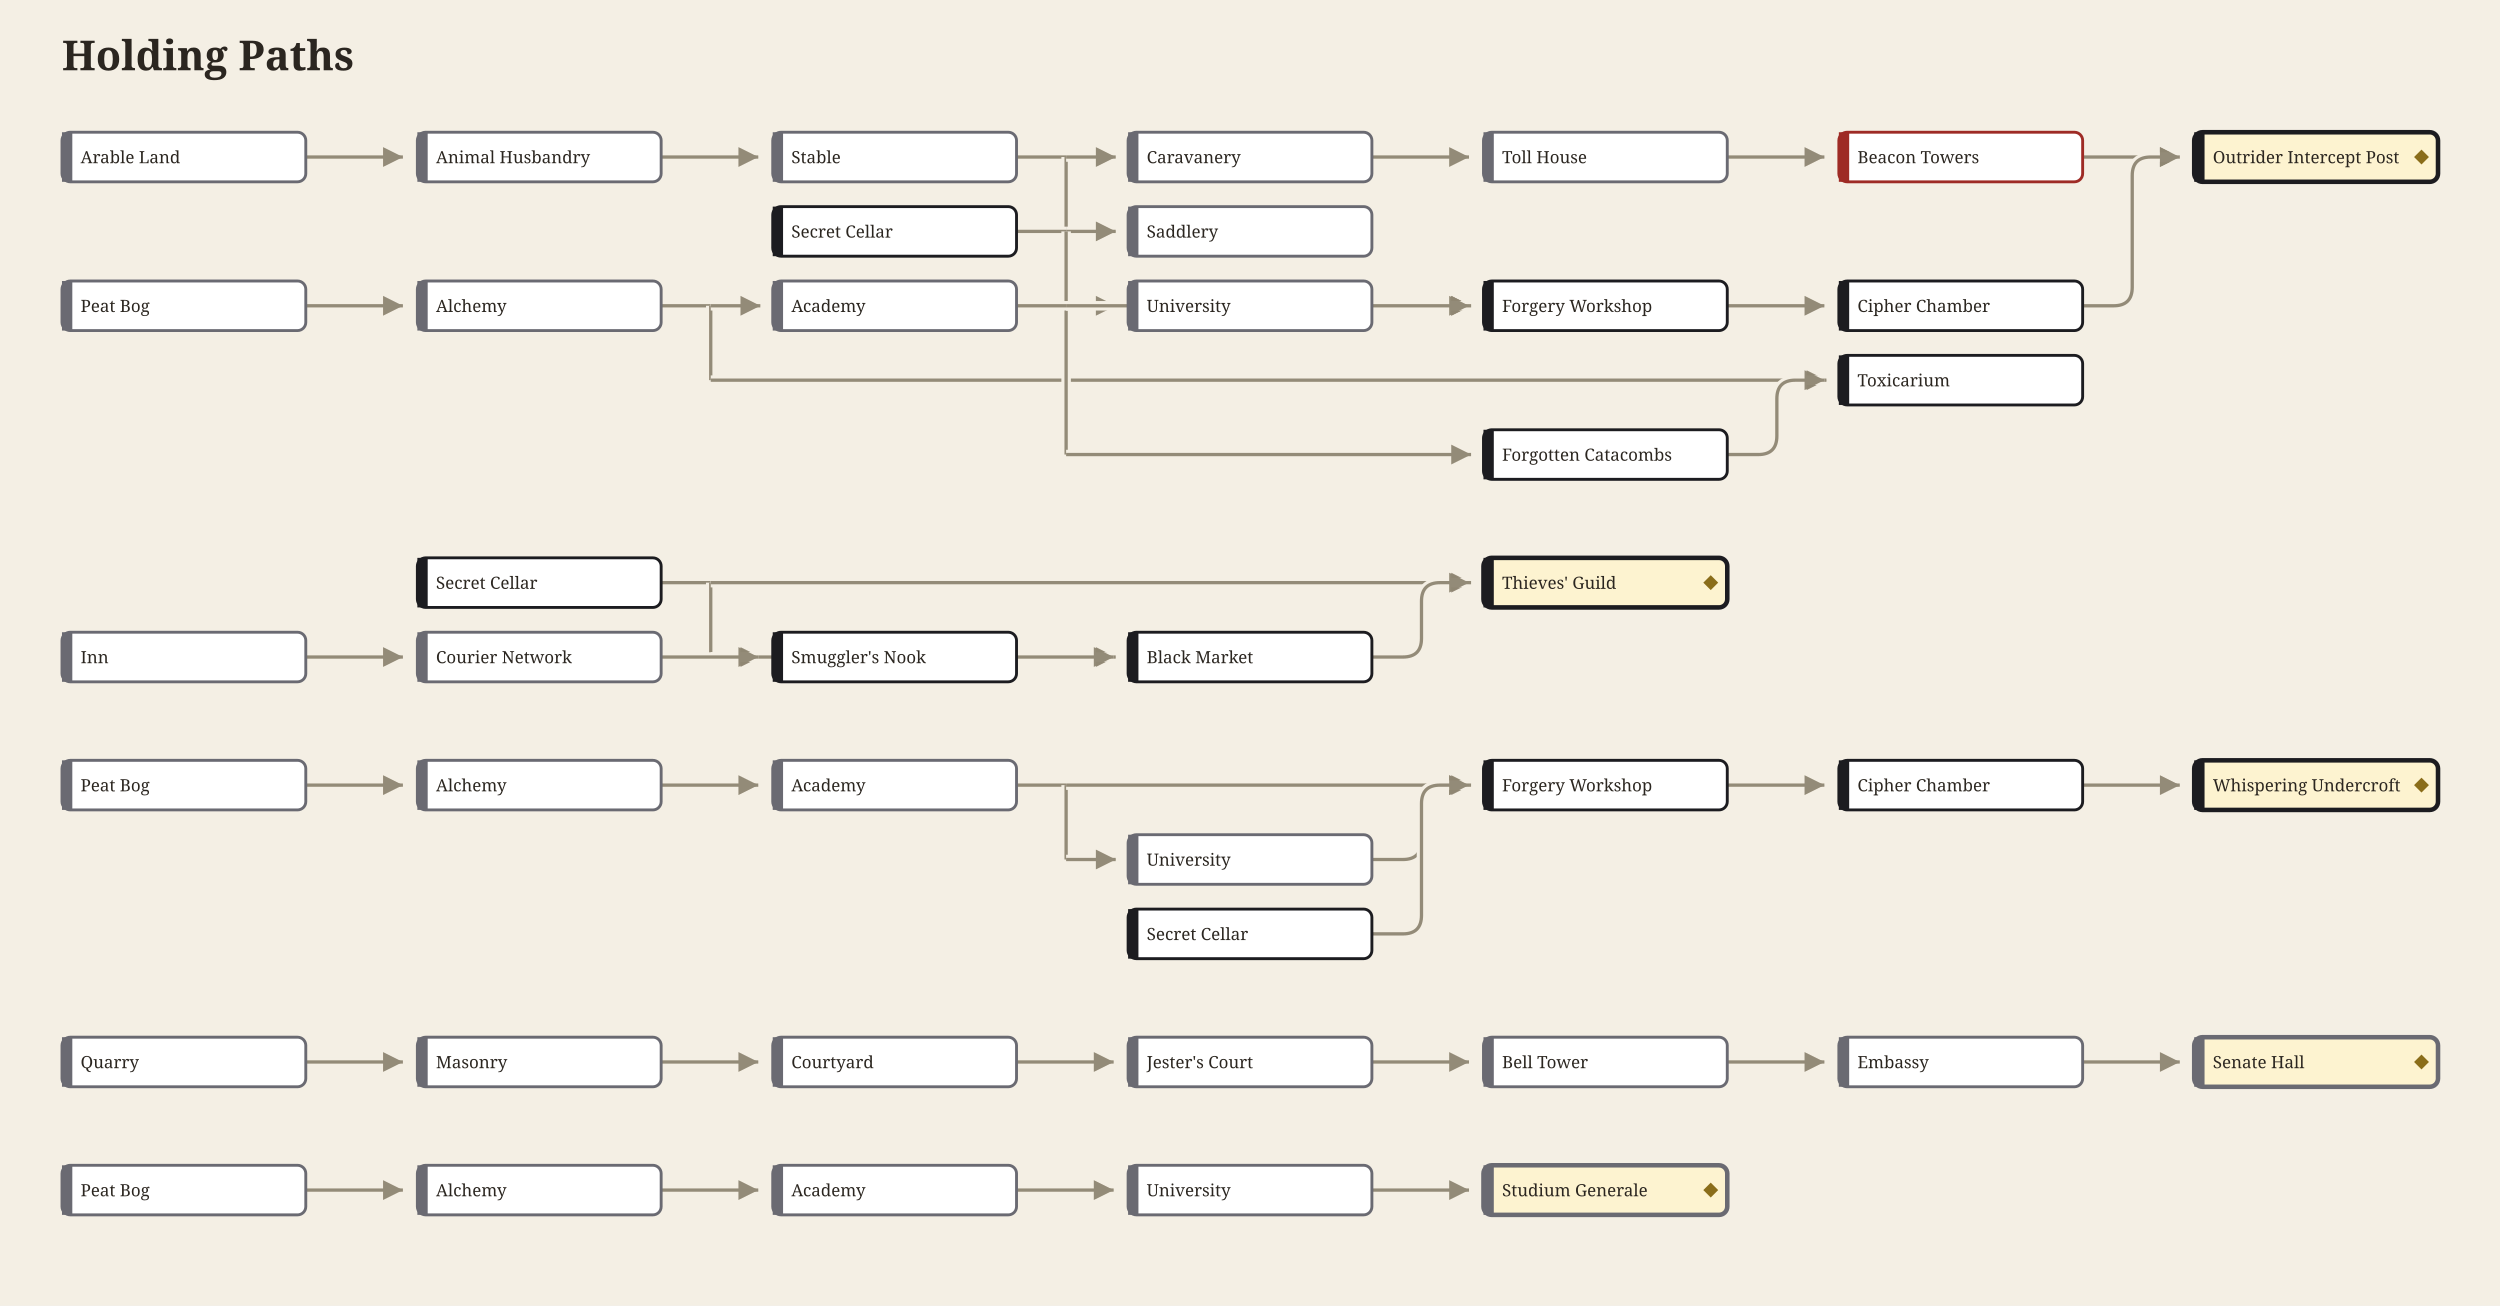
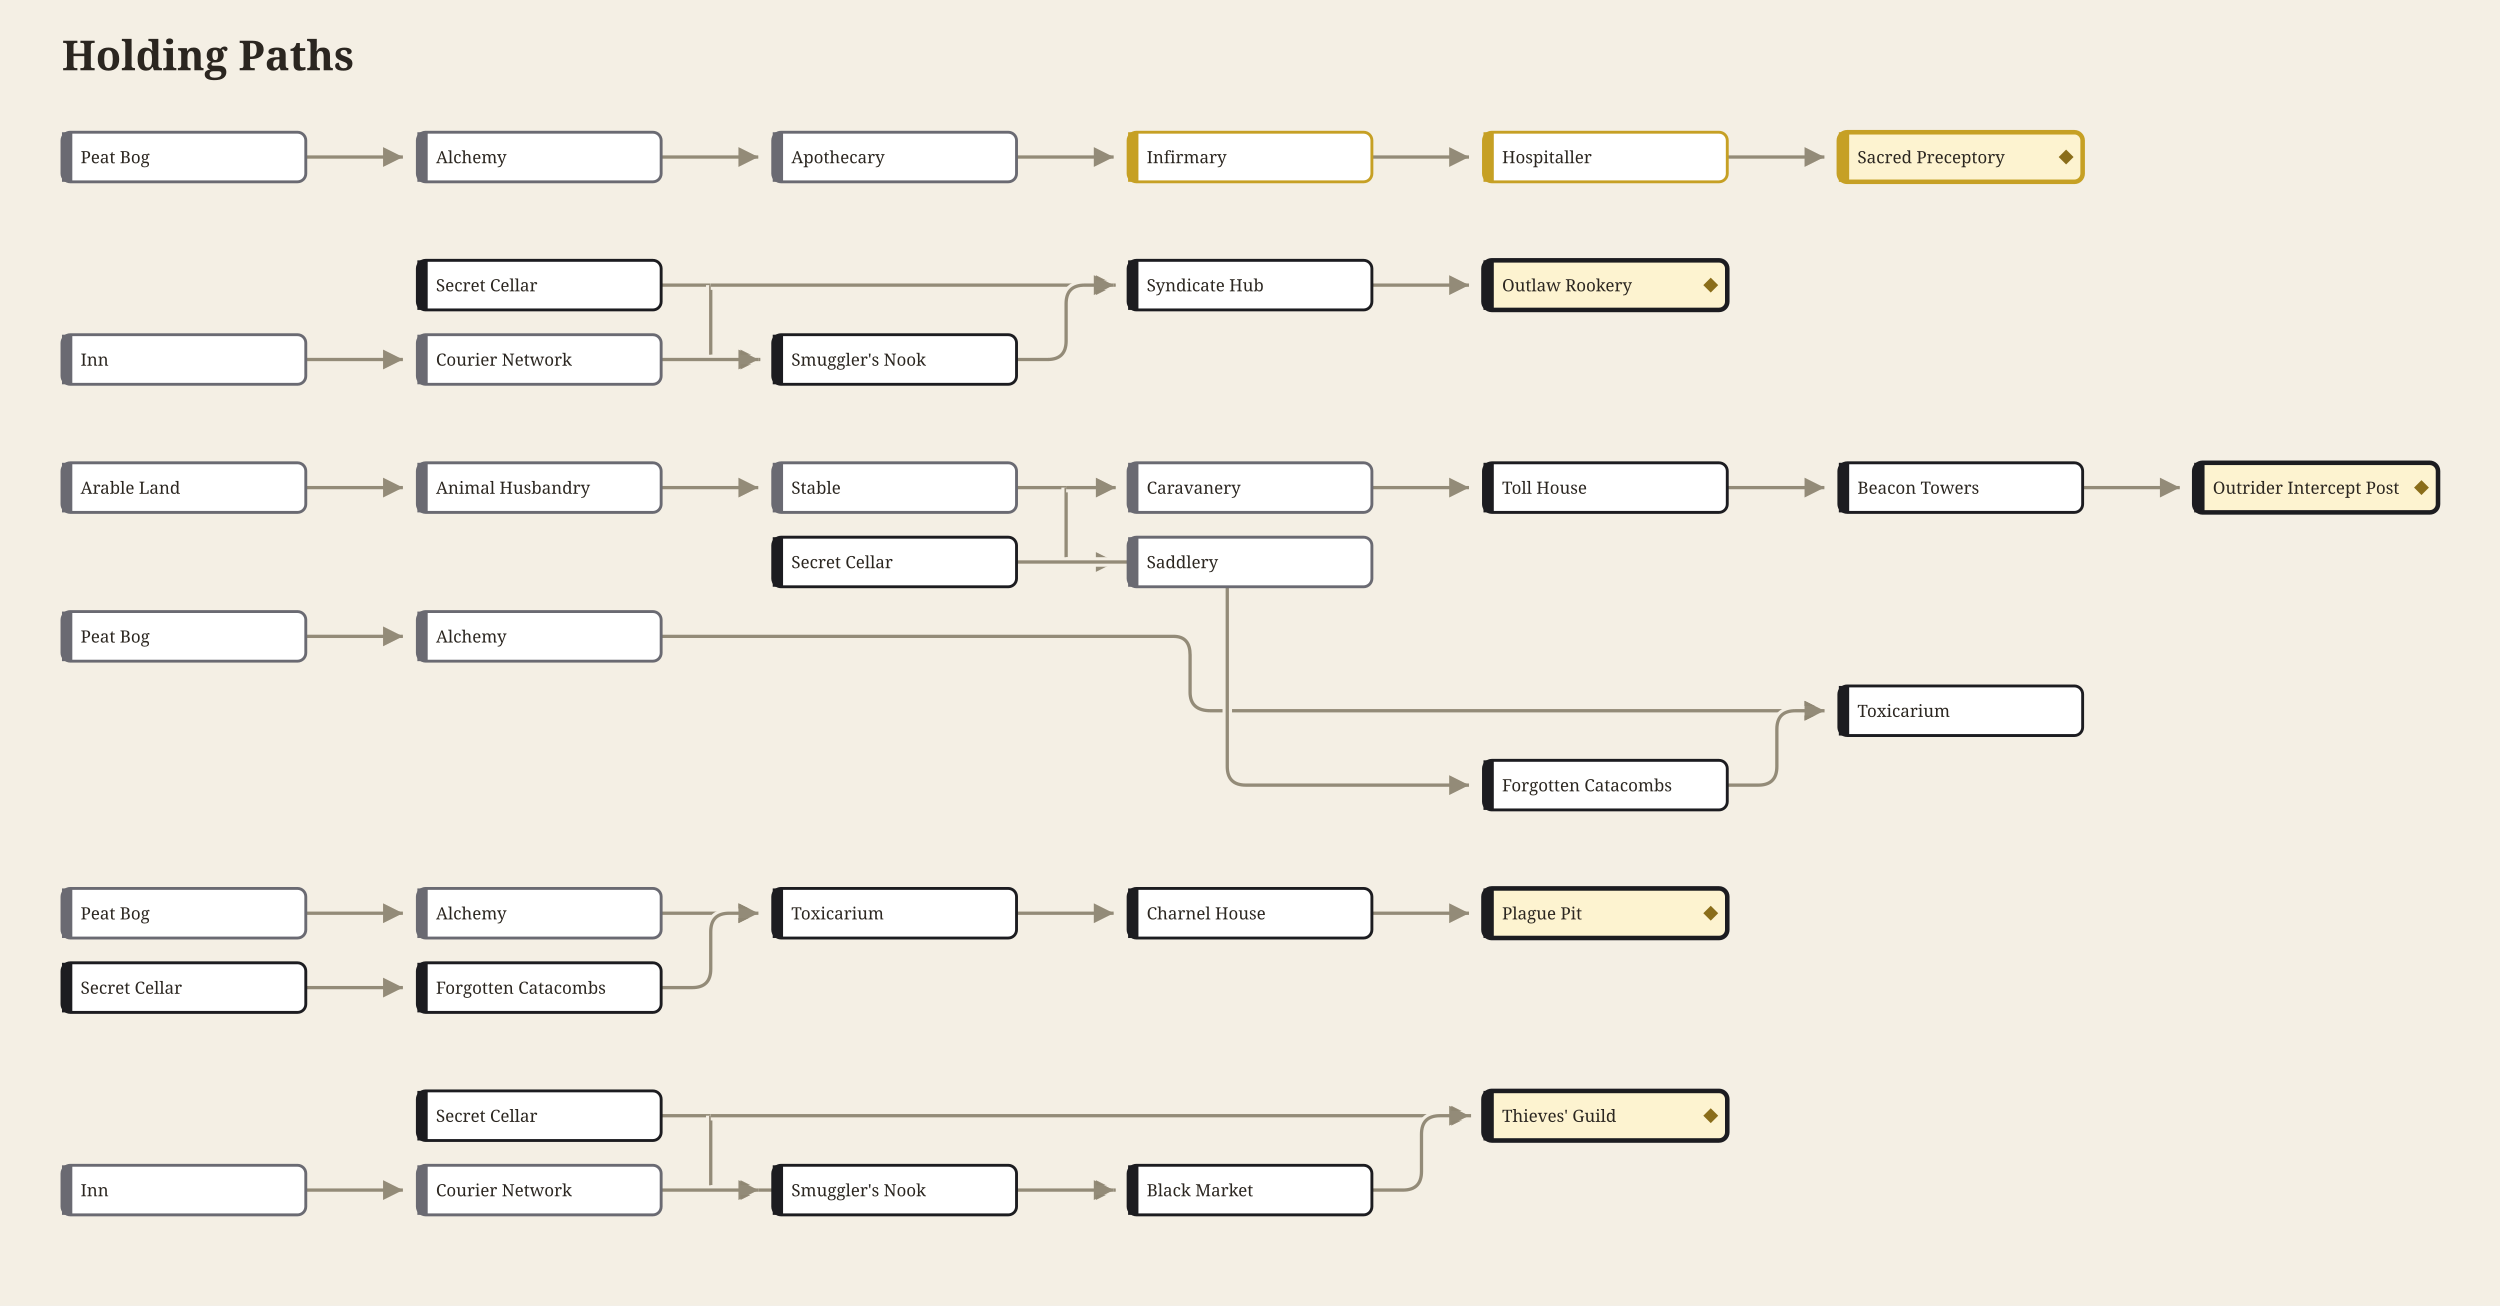
<svg xmlns="http://www.w3.org/2000/svg" width="1210" height="632" viewBox="0 0 1210 632" font-family="Georgia, serif">
  <rect width="1210" height="632" fill="#f4efe4" />
  <defs>
    <marker id="arw-2E5A8C" markerWidth="7" markerHeight="7" refX="6" refY="3" orient="auto">
      <path d="M0,0 L6,3 L0,6 Z" fill="#2E5A8C" />
    </marker>
    <marker id="arw-9E2B25" markerWidth="7" markerHeight="7" refX="6" refY="3" orient="auto">
      <path d="M0,0 L6,3 L0,6 Z" fill="#9E2B25" />
    </marker>
    <marker id="arw-1c9c8c" markerWidth="7" markerHeight="7" refX="6" refY="3" orient="auto">
      <path d="M0,0 L6,3 L0,6 Z" fill="#1c9c8c" />
    </marker>
    <marker id="arw-C6A024" markerWidth="7" markerHeight="7" refX="6" refY="3" orient="auto">
      <path d="M0,0 L6,3 L0,6 Z" fill="#C6A024" />
    </marker>
    <marker id="arw-6A3D8F" markerWidth="7" markerHeight="7" refX="6" refY="3" orient="auto">
      <path d="M0,0 L6,3 L0,6 Z" fill="#6A3D8F" />
    </marker>
    <marker id="arw-CC6A1A" markerWidth="7" markerHeight="7" refX="6" refY="3" orient="auto">
      <path d="M0,0 L6,3 L0,6 Z" fill="#CC6A1A" />
    </marker>
    <marker id="arw-3a7d3a" markerWidth="7" markerHeight="7" refX="6" refY="3" orient="auto">
      <path d="M0,0 L6,3 L0,6 Z" fill="#3a7d3a" />
    </marker>
    <marker id="arw-b5347a" markerWidth="7" markerHeight="7" refX="6" refY="3" orient="auto">
      <path d="M0,0 L6,3 L0,6 Z" fill="#b5347a" />
    </marker>
    <marker id="arw-2b6f9e" markerWidth="7" markerHeight="7" refX="6" refY="3" orient="auto">
      <path d="M0,0 L6,3 L0,6 Z" fill="#2b6f9e" />
    </marker>
    <marker id="arw-8a6d1a" markerWidth="7" markerHeight="7" refX="6" refY="3" orient="auto">
      <path d="M0,0 L6,3 L0,6 Z" fill="#8a6d1a" />
    </marker>
    <marker id="arw-5f5647" markerWidth="7" markerHeight="7" refX="6" refY="3" orient="auto">
      <path d="M0,0 L6,3 L0,6 Z" fill="#5f5647" />
    </marker>
    <marker id="arw-7a2ea0" markerWidth="7" markerHeight="7" refX="6" refY="3" orient="auto">
      <path d="M0,0 L6,3 L0,6 Z" fill="#7a2ea0" />
    </marker>
    <marker id="arw-0f8a7e" markerWidth="7" markerHeight="7" refX="6" refY="3" orient="auto">
      <path d="M0,0 L6,3 L0,6 Z" fill="#0f8a7e" />
    </marker>
    <marker id="arw-a83232" markerWidth="7" markerHeight="7" refX="6" refY="3" orient="auto">
      <path d="M0,0 L6,3 L0,6 Z" fill="#a83232" />
    </marker>
    <marker id="arw-8f8672" markerWidth="7" markerHeight="7" refX="6" refY="3" orient="auto">
      <path d="M0,0 L6,3 L0,6 Z" fill="#8f8672" />
    </marker>
  </defs>
  <text x="30" y="34" font-size="20" font-weight="bold" fill="#2b2620">Holding Paths</text>
  <path d="M148,76 L195,76" fill="none" stroke="#f4efe4" stroke-width="4.6" opacity="1" />
  <path d="M148,76 L195,76" fill="none" stroke="#8f8672" stroke-width="1.6" opacity="0.95" marker-end="url(#arw-8f8672)" />
-   <path d="M148,148 L195,148" fill="none" stroke="#f4efe4" stroke-width="4.6" opacity="1" />
-   <path d="M148,148 L195,148" fill="none" stroke="#8f8672" stroke-width="1.6" opacity="0.95" marker-end="url(#arw-8f8672)" />
  <path d="M320,76 L367,76" fill="none" stroke="#f4efe4" stroke-width="4.6" opacity="1" />
  <path d="M320,76 L367,76" fill="none" stroke="#8f8672" stroke-width="1.6" opacity="0.95" marker-end="url(#arw-8f8672)" />
-   <path d="M320,148 L344,148" fill="none" stroke="#f4efe4" stroke-width="4.6" opacity="1" />
-   <path d="M320,148 L344,148" fill="none" stroke="#8f8672" stroke-width="1.6" opacity="0.95" />
-   <path d="M344,148 L344,184" fill="none" stroke="#f4efe4" stroke-width="4.6" opacity="1" />
-   <path d="M344,148 L344,184" fill="none" stroke="#8f8672" stroke-width="1.6" opacity="0.95" />
-   <path d="M344,148 L368,148" fill="none" stroke="#f4efe4" stroke-width="4.6" opacity="1" />
-   <path d="M344,148 L368,148" fill="none" stroke="#8f8672" stroke-width="1.6" opacity="0.95" marker-end="url(#arw-8f8672)" />
-   <path d="M344,184 L884,184" fill="none" stroke="#f4efe4" stroke-width="4.6" opacity="1" />
-   <path d="M344,184 L884,184" fill="none" stroke="#8f8672" stroke-width="1.6" opacity="0.95" marker-end="url(#arw-8f8672)" />
-   <path d="M492,76 L516,76" fill="none" stroke="#f4efe4" stroke-width="4.6" opacity="1" />
-   <path d="M492,76 L516,76" fill="none" stroke="#8f8672" stroke-width="1.6" opacity="0.95" />
-   <path d="M516,76 L516,112" fill="none" stroke="#f4efe4" stroke-width="4.6" opacity="1" />
-   <path d="M516,76 L516,112" fill="none" stroke="#8f8672" stroke-width="1.6" opacity="0.95" />
-   <path d="M516,112 L540,112" fill="none" stroke="#f4efe4" stroke-width="4.6" opacity="1" />
-   <path d="M516,112 L540,112" fill="none" stroke="#8f8672" stroke-width="1.6" opacity="0.95" marker-end="url(#arw-8f8672)" />
-   <path d="M516,76 L540,76" fill="none" stroke="#f4efe4" stroke-width="4.6" opacity="1" />
-   <path d="M516,76 L540,76" fill="none" stroke="#8f8672" stroke-width="1.6" opacity="0.95" marker-end="url(#arw-8f8672)" />
-   <path d="M492,112 L516,112" fill="none" stroke="#f4efe4" stroke-width="4.6" opacity="1" />
-   <path d="M492,112 L516,112" fill="none" stroke="#8f8672" stroke-width="1.6" opacity="0.95" />
-   <path d="M516,112 L516,220" fill="none" stroke="#f4efe4" stroke-width="4.6" opacity="1" />
-   <path d="M516,112 L516,220" fill="none" stroke="#8f8672" stroke-width="1.6" opacity="0.95" />
-   <path d="M516,148 L712,148" fill="none" stroke="#f4efe4" stroke-width="4.6" opacity="1" />
-   <path d="M516,148 L712,148" fill="none" stroke="#8f8672" stroke-width="1.6" opacity="0.95" marker-end="url(#arw-8f8672)" />
-   <path d="M516,220 L712,220" fill="none" stroke="#f4efe4" stroke-width="4.6" opacity="1" />
-   <path d="M516,220 L712,220" fill="none" stroke="#8f8672" stroke-width="1.6" opacity="0.95" marker-end="url(#arw-8f8672)" />
-   <path d="M492,148 L516,148" fill="none" stroke="#f4efe4" stroke-width="4.6" opacity="1" />
-   <path d="M492,148 L516,148" fill="none" stroke="#8f8672" stroke-width="1.6" opacity="0.95" />
-   <path d="M516,148 L540,148" fill="none" stroke="#f4efe4" stroke-width="4.6" opacity="1" />
-   <path d="M516,148 L540,148" fill="none" stroke="#8f8672" stroke-width="1.6" opacity="0.95" marker-end="url(#arw-8f8672)" />
-   <path d="M516,148 L712,148" fill="none" stroke="#f4efe4" stroke-width="4.6" opacity="1" />
-   <path d="M516,148 L712,148" fill="none" stroke="#8f8672" stroke-width="1.6" opacity="0.95" marker-end="url(#arw-8f8672)" />
+   <path d="M492,76 L539,76" fill="none" stroke="#f4efe4" stroke-width="4.6" opacity="1" />
+   <path d="M492,76 L539,76" fill="none" stroke="#8f8672" stroke-width="1.6" opacity="0.95" marker-end="url(#arw-8f8672)" />
  <path d="M664,76 L711,76" fill="none" stroke="#f4efe4" stroke-width="4.6" opacity="1" />
  <path d="M664,76 L711,76" fill="none" stroke="#8f8672" stroke-width="1.6" opacity="0.95" marker-end="url(#arw-8f8672)" />
-   <path d="M664,148 L711,148" fill="none" stroke="#f4efe4" stroke-width="4.6" opacity="1" />
-   <path d="M664,148 L711,148" fill="none" stroke="#8f8672" stroke-width="1.6" opacity="0.95" marker-end="url(#arw-8f8672)" />
  <path d="M836,76 L883,76" fill="none" stroke="#f4efe4" stroke-width="4.6" opacity="1" />
  <path d="M836,76 L883,76" fill="none" stroke="#8f8672" stroke-width="1.6" opacity="0.95" marker-end="url(#arw-8f8672)" />
-   <path d="M836,148 L883,148" fill="none" stroke="#f4efe4" stroke-width="4.6" opacity="1" />
-   <path d="M836,148 L883,148" fill="none" stroke="#8f8672" stroke-width="1.6" opacity="0.95" marker-end="url(#arw-8f8672)" />
-   <path d="M836,220 L851,220 Q860,220 860,211 L860,193 Q860,184 869,184 L883,184" fill="none" stroke="#f4efe4" stroke-width="4.6" opacity="1" />
-   <path d="M836,220 L851,220 Q860,220 860,211 L860,193 Q860,184 869,184 L883,184" fill="none" stroke="#8f8672" stroke-width="1.6" opacity="0.95" marker-end="url(#arw-8f8672)" />
-   <path d="M1008,76 L1055,76" fill="none" stroke="#f4efe4" stroke-width="4.6" opacity="1" />
-   <path d="M1008,76 L1055,76" fill="none" stroke="#8f8672" stroke-width="1.6" opacity="0.95" marker-end="url(#arw-8f8672)" />
-   <path d="M1008,148 L1023,148 Q1032,148 1032,139 L1032,85 Q1032,76 1041,76 L1055,76" fill="none" stroke="#f4efe4" stroke-width="4.6" opacity="1" />
-   <path d="M1008,148 L1023,148 Q1032,148 1032,139 L1032,85 Q1032,76 1041,76 L1055,76" fill="none" stroke="#8f8672" stroke-width="1.6" opacity="0.95" marker-end="url(#arw-8f8672)" />
  <rect x="30" y="64" width="118" height="24" rx="4" fill="#ffffff" stroke="#6a6a72" stroke-width="1.4" />
  <rect x="30" y="64" width="5" height="24" fill="#6a6a72" />
-   <text x="39" y="79" font-size="8.2" fill="#2b2620">Arable Land</text>
-   <rect x="30" y="136" width="118" height="24" rx="4" fill="#ffffff" stroke="#6a6a72" stroke-width="1.4" />
-   <rect x="30" y="136" width="5" height="24" fill="#6a6a72" />
-   <text x="39" y="151" font-size="8.2" fill="#2b2620">Peat Bog</text>
+   <text x="39" y="79" font-size="8.2" fill="#2b2620">Peat Bog</text>
  <rect x="202" y="64" width="118" height="24" rx="4" fill="#ffffff" stroke="#6a6a72" stroke-width="1.4" />
  <rect x="202" y="64" width="5" height="24" fill="#6a6a72" />
-   <text x="211" y="79" font-size="8.2" fill="#2b2620">Animal Husbandry</text>
-   <rect x="202" y="136" width="118" height="24" rx="4" fill="#ffffff" stroke="#6a6a72" stroke-width="1.4" />
-   <rect x="202" y="136" width="5" height="24" fill="#6a6a72" />
-   <text x="211" y="151" font-size="8.2" fill="#2b2620">Alchemy</text>
+   <text x="211" y="79" font-size="8.2" fill="#2b2620">Alchemy</text>
  <rect x="374" y="64" width="118" height="24" rx="4" fill="#ffffff" stroke="#6a6a72" stroke-width="1.4" />
  <rect x="374" y="64" width="5" height="24" fill="#6a6a72" />
-   <text x="383" y="79" font-size="8.2" fill="#2b2620">Stable</text>
-   <rect x="374" y="100" width="118" height="24" rx="4" fill="#ffffff" stroke="#1c1c20" stroke-width="1.4" />
-   <rect x="374" y="100" width="5" height="24" fill="#1c1c20" />
-   <text x="383" y="115" font-size="8.2" fill="#2b2620">Secret Cellar</text>
-   <rect x="374" y="136" width="118" height="24" rx="4" fill="#ffffff" stroke="#6a6a72" stroke-width="1.4" />
-   <rect x="374" y="136" width="5" height="24" fill="#6a6a72" />
-   <text x="383" y="151" font-size="8.2" fill="#2b2620">Academy</text>
-   <rect x="546" y="64" width="118" height="24" rx="4" fill="#ffffff" stroke="#6a6a72" stroke-width="1.4" />
-   <rect x="546" y="64" width="5" height="24" fill="#6a6a72" />
-   <text x="555" y="79" font-size="8.2" fill="#2b2620">Caravanery</text>
-   <rect x="546" y="100" width="118" height="24" rx="4" fill="#ffffff" stroke="#6a6a72" stroke-width="1.4" />
-   <rect x="546" y="100" width="5" height="24" fill="#6a6a72" />
-   <text x="555" y="115" font-size="8.2" fill="#2b2620">Saddlery</text>
-   <rect x="546" y="136" width="118" height="24" rx="4" fill="#ffffff" stroke="#6a6a72" stroke-width="1.4" />
-   <rect x="546" y="136" width="5" height="24" fill="#6a6a72" />
-   <text x="555" y="151" font-size="8.2" fill="#2b2620">University</text>
-   <rect x="718" y="64" width="118" height="24" rx="4" fill="#ffffff" stroke="#6a6a72" stroke-width="1.4" />
-   <rect x="718" y="64" width="5" height="24" fill="#6a6a72" />
-   <text x="727" y="79" font-size="8.2" fill="#2b2620">Toll House</text>
-   <rect x="718" y="136" width="118" height="24" rx="4" fill="#ffffff" stroke="#1c1c20" stroke-width="1.4" />
-   <rect x="718" y="136" width="5" height="24" fill="#1c1c20" />
-   <text x="727" y="151" font-size="8.2" fill="#2b2620">Forgery Workshop</text>
-   <rect x="718" y="208" width="118" height="24" rx="4" fill="#ffffff" stroke="#1c1c20" stroke-width="1.4" />
-   <rect x="718" y="208" width="5" height="24" fill="#1c1c20" />
-   <text x="727" y="223" font-size="8.2" fill="#2b2620">Forgotten Catacombs</text>
-   <rect x="890" y="64" width="118" height="24" rx="4" fill="#ffffff" stroke="#9E2B25" stroke-width="1.4" />
-   <rect x="890" y="64" width="5" height="24" fill="#9E2B25" />
-   <text x="899" y="79" font-size="8.2" fill="#2b2620">Beacon Towers</text>
-   <rect x="890" y="136" width="118" height="24" rx="4" fill="#ffffff" stroke="#1c1c20" stroke-width="1.4" />
-   <rect x="890" y="136" width="5" height="24" fill="#1c1c20" />
-   <text x="899" y="151" font-size="8.2" fill="#2b2620">Cipher Chamber</text>
-   <rect x="890" y="172" width="118" height="24" rx="4" fill="#ffffff" stroke="#1c1c20" stroke-width="1.4" />
-   <rect x="890" y="172" width="5" height="24" fill="#1c1c20" />
-   <text x="899" y="187" font-size="8.2" fill="#2b2620">Toxicarium</text>
-   <rect x="1062" y="64" width="118" height="24" rx="4" fill="#fdf3d0" stroke="#1c1c20" stroke-width="2.2" />
-   <rect x="1062" y="64" width="5" height="24" fill="#1c1c20" />
-   <text x="1071" y="79" font-size="8.2" fill="#2b2620">Outrider Intercept Post</text>
-   <polygon points="1172.0,72.4 1175.6,76.0 1172.0,79.6 1168.4,76.0" fill="#8a6d1a" />
-   <path d="M148,318 L195,318" fill="none" stroke="#f4efe4" stroke-width="4.6" opacity="1" />
-   <path d="M148,318 L195,318" fill="none" stroke="#8f8672" stroke-width="1.6" opacity="0.95" marker-end="url(#arw-8f8672)" />
-   <path d="M320,282 L344,282" fill="none" stroke="#f4efe4" stroke-width="4.6" opacity="1" />
-   <path d="M320,282 L344,282" fill="none" stroke="#8f8672" stroke-width="1.6" opacity="0.95" />
-   <path d="M344,282 L344,318" fill="none" stroke="#f4efe4" stroke-width="4.6" opacity="1" />
-   <path d="M344,282 L344,318" fill="none" stroke="#8f8672" stroke-width="1.6" opacity="0.95" />
-   <path d="M344,318 L368,318" fill="none" stroke="#f4efe4" stroke-width="4.6" opacity="1" />
-   <path d="M344,318 L368,318" fill="none" stroke="#8f8672" stroke-width="1.6" opacity="0.95" marker-end="url(#arw-8f8672)" />
-   <path d="M344,318 L540,318" fill="none" stroke="#f4efe4" stroke-width="4.6" opacity="1" />
-   <path d="M344,318 L540,318" fill="none" stroke="#8f8672" stroke-width="1.6" opacity="0.95" marker-end="url(#arw-8f8672)" />
-   <path d="M344,282 L712,282" fill="none" stroke="#f4efe4" stroke-width="4.6" opacity="1" />
-   <path d="M344,282 L712,282" fill="none" stroke="#8f8672" stroke-width="1.6" opacity="0.95" marker-end="url(#arw-8f8672)" />
-   <path d="M320,318 L367,318" fill="none" stroke="#f4efe4" stroke-width="4.6" opacity="1" />
-   <path d="M320,318 L367,318" fill="none" stroke="#8f8672" stroke-width="1.6" opacity="0.95" marker-end="url(#arw-8f8672)" />
-   <path d="M492,318 L539,318" fill="none" stroke="#f4efe4" stroke-width="4.6" opacity="1" />
-   <path d="M492,318 L539,318" fill="none" stroke="#8f8672" stroke-width="1.6" opacity="0.95" marker-end="url(#arw-8f8672)" />
-   <path d="M664,318 L679,318 Q688,318 688,309 L688,291 Q688,282 697,282 L711,282" fill="none" stroke="#f4efe4" stroke-width="4.6" opacity="1" />
-   <path d="M664,318 L679,318 Q688,318 688,309 L688,291 Q688,282 697,282 L711,282" fill="none" stroke="#8f8672" stroke-width="1.6" opacity="0.95" marker-end="url(#arw-8f8672)" />
-   <rect x="30" y="306" width="118" height="24" rx="4" fill="#ffffff" stroke="#6a6a72" stroke-width="1.4" />
-   <rect x="30" y="306" width="5" height="24" fill="#6a6a72" />
-   <text x="39" y="321" font-size="8.2" fill="#2b2620">Inn</text>
-   <rect x="202" y="270" width="118" height="24" rx="4" fill="#ffffff" stroke="#1c1c20" stroke-width="1.4" />
-   <rect x="202" y="270" width="5" height="24" fill="#1c1c20" />
-   <text x="211" y="285" font-size="8.2" fill="#2b2620">Secret Cellar</text>
-   <rect x="202" y="306" width="118" height="24" rx="4" fill="#ffffff" stroke="#6a6a72" stroke-width="1.4" />
-   <rect x="202" y="306" width="5" height="24" fill="#6a6a72" />
-   <text x="211" y="321" font-size="8.2" fill="#2b2620">Courier Network</text>
-   <rect x="374" y="306" width="118" height="24" rx="4" fill="#ffffff" stroke="#1c1c20" stroke-width="1.4" />
-   <rect x="374" y="306" width="5" height="24" fill="#1c1c20" />
-   <text x="383" y="321" font-size="8.2" fill="#2b2620">Smuggler's Nook</text>
-   <rect x="546" y="306" width="118" height="24" rx="4" fill="#ffffff" stroke="#1c1c20" stroke-width="1.4" />
-   <rect x="546" y="306" width="5" height="24" fill="#1c1c20" />
-   <text x="555" y="321" font-size="8.2" fill="#2b2620">Black Market</text>
-   <rect x="718" y="270" width="118" height="24" rx="4" fill="#fdf3d0" stroke="#1c1c20" stroke-width="2.2" />
-   <rect x="718" y="270" width="5" height="24" fill="#1c1c20" />
-   <text x="727" y="285" font-size="8.2" fill="#2b2620">Thieves' Guild</text>
-   <polygon points="828.0,278.4 831.6,282.0 828.0,285.6 824.4,282.0" fill="#8a6d1a" />
-   <path d="M148,380 L195,380" fill="none" stroke="#f4efe4" stroke-width="4.6" opacity="1" />
-   <path d="M148,380 L195,380" fill="none" stroke="#8f8672" stroke-width="1.6" opacity="0.95" marker-end="url(#arw-8f8672)" />
-   <path d="M320,380 L367,380" fill="none" stroke="#f4efe4" stroke-width="4.6" opacity="1" />
-   <path d="M320,380 L367,380" fill="none" stroke="#8f8672" stroke-width="1.6" opacity="0.95" marker-end="url(#arw-8f8672)" />
-   <path d="M492,380 L516,380" fill="none" stroke="#f4efe4" stroke-width="4.6" opacity="1" />
-   <path d="M492,380 L516,380" fill="none" stroke="#8f8672" stroke-width="1.6" opacity="0.95" />
-   <path d="M516,380 L516,416" fill="none" stroke="#f4efe4" stroke-width="4.6" opacity="1" />
-   <path d="M516,380 L516,416" fill="none" stroke="#8f8672" stroke-width="1.6" opacity="0.95" />
-   <path d="M516,416 L540,416" fill="none" stroke="#f4efe4" stroke-width="4.6" opacity="1" />
-   <path d="M516,416 L540,416" fill="none" stroke="#8f8672" stroke-width="1.6" opacity="0.95" marker-end="url(#arw-8f8672)" />
-   <path d="M516,380 L712,380" fill="none" stroke="#f4efe4" stroke-width="4.6" opacity="1" />
-   <path d="M516,380 L712,380" fill="none" stroke="#8f8672" stroke-width="1.6" opacity="0.95" marker-end="url(#arw-8f8672)" />
-   <path d="M664,416 L679,416 Q688,416 688,407 L688,389 Q688,380 697,380 L711,380" fill="none" stroke="#f4efe4" stroke-width="4.6" opacity="1" />
-   <path d="M664,416 L679,416 Q688,416 688,407 L688,389 Q688,380 697,380 L711,380" fill="none" stroke="#8f8672" stroke-width="1.6" opacity="0.95" marker-end="url(#arw-8f8672)" />
-   <path d="M664,452 L679,452 Q688,452 688,443 L688,389 Q688,380 697,380 L711,380" fill="none" stroke="#f4efe4" stroke-width="4.6" opacity="1" />
-   <path d="M664,452 L679,452 Q688,452 688,443 L688,389 Q688,380 697,380 L711,380" fill="none" stroke="#8f8672" stroke-width="1.6" opacity="0.95" marker-end="url(#arw-8f8672)" />
-   <path d="M836,380 L883,380" fill="none" stroke="#f4efe4" stroke-width="4.6" opacity="1" />
-   <path d="M836,380 L883,380" fill="none" stroke="#8f8672" stroke-width="1.6" opacity="0.95" marker-end="url(#arw-8f8672)" />
-   <path d="M1008,380 L1055,380" fill="none" stroke="#f4efe4" stroke-width="4.6" opacity="1" />
-   <path d="M1008,380 L1055,380" fill="none" stroke="#8f8672" stroke-width="1.6" opacity="0.95" marker-end="url(#arw-8f8672)" />
-   <rect x="30" y="368" width="118" height="24" rx="4" fill="#ffffff" stroke="#6a6a72" stroke-width="1.4" />
-   <rect x="30" y="368" width="5" height="24" fill="#6a6a72" />
-   <text x="39" y="383" font-size="8.2" fill="#2b2620">Peat Bog</text>
-   <rect x="202" y="368" width="118" height="24" rx="4" fill="#ffffff" stroke="#6a6a72" stroke-width="1.4" />
-   <rect x="202" y="368" width="5" height="24" fill="#6a6a72" />
-   <text x="211" y="383" font-size="8.2" fill="#2b2620">Alchemy</text>
-   <rect x="374" y="368" width="118" height="24" rx="4" fill="#ffffff" stroke="#6a6a72" stroke-width="1.4" />
-   <rect x="374" y="368" width="5" height="24" fill="#6a6a72" />
-   <text x="383" y="383" font-size="8.2" fill="#2b2620">Academy</text>
-   <rect x="546" y="404" width="118" height="24" rx="4" fill="#ffffff" stroke="#6a6a72" stroke-width="1.4" />
-   <rect x="546" y="404" width="5" height="24" fill="#6a6a72" />
-   <text x="555" y="419" font-size="8.2" fill="#2b2620">University</text>
-   <rect x="546" y="440" width="118" height="24" rx="4" fill="#ffffff" stroke="#1c1c20" stroke-width="1.4" />
-   <rect x="546" y="440" width="5" height="24" fill="#1c1c20" />
-   <text x="555" y="455" font-size="8.2" fill="#2b2620">Secret Cellar</text>
+   <text x="383" y="79" font-size="8.2" fill="#2b2620">Apothecary</text>
+   <rect x="546" y="64" width="118" height="24" rx="4" fill="#ffffff" stroke="#C6A024" stroke-width="1.4" />
+   <rect x="546" y="64" width="5" height="24" fill="#C6A024" />
+   <text x="555" y="79" font-size="8.2" fill="#2b2620">Infirmary</text>
+   <rect x="718" y="64" width="118" height="24" rx="4" fill="#ffffff" stroke="#C6A024" stroke-width="1.4" />
+   <rect x="718" y="64" width="5" height="24" fill="#C6A024" />
+   <text x="727" y="79" font-size="8.2" fill="#2b2620">Hospitaller</text>
+   <rect x="890" y="64" width="118" height="24" rx="4" fill="#fdf3d0" stroke="#C6A024" stroke-width="2.2" />
+   <rect x="890" y="64" width="5" height="24" fill="#C6A024" />
+   <text x="899" y="79" font-size="8.2" fill="#2b2620">Sacred Preceptory</text>
+   <polygon points="1000.0,72.4 1003.6,76.0 1000.0,79.6 996.4,76.0" fill="#8a6d1a" />
+   <path d="M148,174 L195,174" fill="none" stroke="#f4efe4" stroke-width="4.6" opacity="1" />
+   <path d="M148,174 L195,174" fill="none" stroke="#8f8672" stroke-width="1.6" opacity="0.95" marker-end="url(#arw-8f8672)" />
+   <path d="M320,138 L344,138" fill="none" stroke="#f4efe4" stroke-width="4.6" opacity="1" />
+   <path d="M320,138 L344,138" fill="none" stroke="#8f8672" stroke-width="1.6" opacity="0.95" />
+   <path d="M344,138 L344,174" fill="none" stroke="#f4efe4" stroke-width="4.6" opacity="1" />
+   <path d="M344,138 L344,174" fill="none" stroke="#8f8672" stroke-width="1.6" opacity="0.95" />
+   <path d="M344,174 L368,174" fill="none" stroke="#f4efe4" stroke-width="4.6" opacity="1" />
+   <path d="M344,174 L368,174" fill="none" stroke="#8f8672" stroke-width="1.6" opacity="0.95" marker-end="url(#arw-8f8672)" />
+   <path d="M344,138 L540,138" fill="none" stroke="#f4efe4" stroke-width="4.6" opacity="1" />
+   <path d="M344,138 L540,138" fill="none" stroke="#8f8672" stroke-width="1.6" opacity="0.95" marker-end="url(#arw-8f8672)" />
+   <path d="M320,174 L367,174" fill="none" stroke="#f4efe4" stroke-width="4.6" opacity="1" />
+   <path d="M320,174 L367,174" fill="none" stroke="#8f8672" stroke-width="1.6" opacity="0.95" marker-end="url(#arw-8f8672)" />
+   <path d="M492,174 L507,174 Q516,174 516,165 L516,147 Q516,138 525,138 L539,138" fill="none" stroke="#f4efe4" stroke-width="4.6" opacity="1" />
+   <path d="M492,174 L507,174 Q516,174 516,165 L516,147 Q516,138 525,138 L539,138" fill="none" stroke="#8f8672" stroke-width="1.6" opacity="0.95" marker-end="url(#arw-8f8672)" />
+   <path d="M664,138 L711,138" fill="none" stroke="#f4efe4" stroke-width="4.6" opacity="1" />
+   <path d="M664,138 L711,138" fill="none" stroke="#8f8672" stroke-width="1.6" opacity="0.95" marker-end="url(#arw-8f8672)" />
+   <rect x="30" y="162" width="118" height="24" rx="4" fill="#ffffff" stroke="#6a6a72" stroke-width="1.4" />
+   <rect x="30" y="162" width="5" height="24" fill="#6a6a72" />
+   <text x="39" y="177" font-size="8.2" fill="#2b2620">Inn</text>
+   <rect x="202" y="126" width="118" height="24" rx="4" fill="#ffffff" stroke="#1c1c20" stroke-width="1.4" />
+   <rect x="202" y="126" width="5" height="24" fill="#1c1c20" />
+   <text x="211" y="141" font-size="8.2" fill="#2b2620">Secret Cellar</text>
+   <rect x="202" y="162" width="118" height="24" rx="4" fill="#ffffff" stroke="#6a6a72" stroke-width="1.4" />
+   <rect x="202" y="162" width="5" height="24" fill="#6a6a72" />
+   <text x="211" y="177" font-size="8.2" fill="#2b2620">Courier Network</text>
+   <rect x="374" y="162" width="118" height="24" rx="4" fill="#ffffff" stroke="#1c1c20" stroke-width="1.4" />
+   <rect x="374" y="162" width="5" height="24" fill="#1c1c20" />
+   <text x="383" y="177" font-size="8.2" fill="#2b2620">Smuggler's Nook</text>
+   <rect x="546" y="126" width="118" height="24" rx="4" fill="#ffffff" stroke="#1c1c20" stroke-width="1.4" />
+   <rect x="546" y="126" width="5" height="24" fill="#1c1c20" />
+   <text x="555" y="141" font-size="8.2" fill="#2b2620">Syndicate Hub</text>
+   <rect x="718" y="126" width="118" height="24" rx="4" fill="#fdf3d0" stroke="#1c1c20" stroke-width="2.2" />
+   <rect x="718" y="126" width="5" height="24" fill="#1c1c20" />
+   <text x="727" y="141" font-size="8.2" fill="#2b2620">Outlaw Rookery</text>
+   <polygon points="828.0,134.4 831.6,138.0 828.0,141.6 824.4,138.0" fill="#8a6d1a" />
+   <path d="M148,236 L195,236" fill="none" stroke="#f4efe4" stroke-width="4.6" opacity="1" />
+   <path d="M148,236 L195,236" fill="none" stroke="#8f8672" stroke-width="1.6" opacity="0.95" marker-end="url(#arw-8f8672)" />
+   <path d="M148,308 L195,308" fill="none" stroke="#f4efe4" stroke-width="4.6" opacity="1" />
+   <path d="M148,308 L195,308" fill="none" stroke="#8f8672" stroke-width="1.6" opacity="0.95" marker-end="url(#arw-8f8672)" />
+   <path d="M320,236 L367,236" fill="none" stroke="#f4efe4" stroke-width="4.6" opacity="1" />
+   <path d="M320,236 L367,236" fill="none" stroke="#8f8672" stroke-width="1.6" opacity="0.95" marker-end="url(#arw-8f8672)" />
+   <path d="M320,308 L568,308 Q576,308 576,317 L576,335 Q576,344 586,344 L883,344" fill="none" stroke="#f4efe4" stroke-width="4.6" opacity="1" />
+   <path d="M320,308 L568,308 Q576,308 576,317 L576,335 Q576,344 586,344 L883,344" fill="none" stroke="#8f8672" stroke-width="1.6" opacity="0.95" marker-end="url(#arw-8f8672)" />
+   <path d="M492,236 L516,236" fill="none" stroke="#f4efe4" stroke-width="4.6" opacity="1" />
+   <path d="M492,236 L516,236" fill="none" stroke="#8f8672" stroke-width="1.6" opacity="0.95" />
+   <path d="M516,236 L516,272" fill="none" stroke="#f4efe4" stroke-width="4.6" opacity="1" />
+   <path d="M516,236 L516,272" fill="none" stroke="#8f8672" stroke-width="1.6" opacity="0.95" />
+   <path d="M516,272 L540,272" fill="none" stroke="#f4efe4" stroke-width="4.6" opacity="1" />
+   <path d="M516,272 L540,272" fill="none" stroke="#8f8672" stroke-width="1.6" opacity="0.95" marker-end="url(#arw-8f8672)" />
+   <path d="M516,236 L540,236" fill="none" stroke="#f4efe4" stroke-width="4.6" opacity="1" />
+   <path d="M516,236 L540,236" fill="none" stroke="#8f8672" stroke-width="1.6" opacity="0.95" marker-end="url(#arw-8f8672)" />
+   <path d="M492,272 L585,272 Q594,272 594,281 L594,371 Q594,380 603,380 L711,380" fill="none" stroke="#f4efe4" stroke-width="4.6" opacity="1" />
+   <path d="M492,272 L585,272 Q594,272 594,281 L594,371 Q594,380 603,380 L711,380" fill="none" stroke="#8f8672" stroke-width="1.6" opacity="0.95" marker-end="url(#arw-8f8672)" />
+   <path d="M664,236 L711,236" fill="none" stroke="#f4efe4" stroke-width="4.6" opacity="1" />
+   <path d="M664,236 L711,236" fill="none" stroke="#8f8672" stroke-width="1.6" opacity="0.95" marker-end="url(#arw-8f8672)" />
+   <path d="M836,236 L883,236" fill="none" stroke="#f4efe4" stroke-width="4.6" opacity="1" />
+   <path d="M836,236 L883,236" fill="none" stroke="#8f8672" stroke-width="1.6" opacity="0.95" marker-end="url(#arw-8f8672)" />
+   <path d="M836,380 L851,380 Q860,380 860,371 L860,353 Q860,344 869,344 L883,344" fill="none" stroke="#f4efe4" stroke-width="4.6" opacity="1" />
+   <path d="M836,380 L851,380 Q860,380 860,371 L860,353 Q860,344 869,344 L883,344" fill="none" stroke="#8f8672" stroke-width="1.6" opacity="0.95" marker-end="url(#arw-8f8672)" />
+   <path d="M1008,236 L1055,236" fill="none" stroke="#f4efe4" stroke-width="4.6" opacity="1" />
+   <path d="M1008,236 L1055,236" fill="none" stroke="#8f8672" stroke-width="1.6" opacity="0.95" marker-end="url(#arw-8f8672)" />
+   <rect x="30" y="224" width="118" height="24" rx="4" fill="#ffffff" stroke="#6a6a72" stroke-width="1.4" />
+   <rect x="30" y="224" width="5" height="24" fill="#6a6a72" />
+   <text x="39" y="239" font-size="8.2" fill="#2b2620">Arable Land</text>
+   <rect x="30" y="296" width="118" height="24" rx="4" fill="#ffffff" stroke="#6a6a72" stroke-width="1.4" />
+   <rect x="30" y="296" width="5" height="24" fill="#6a6a72" />
+   <text x="39" y="311" font-size="8.2" fill="#2b2620">Peat Bog</text>
+   <rect x="202" y="224" width="118" height="24" rx="4" fill="#ffffff" stroke="#6a6a72" stroke-width="1.4" />
+   <rect x="202" y="224" width="5" height="24" fill="#6a6a72" />
+   <text x="211" y="239" font-size="8.2" fill="#2b2620">Animal Husbandry</text>
+   <rect x="202" y="296" width="118" height="24" rx="4" fill="#ffffff" stroke="#6a6a72" stroke-width="1.4" />
+   <rect x="202" y="296" width="5" height="24" fill="#6a6a72" />
+   <text x="211" y="311" font-size="8.2" fill="#2b2620">Alchemy</text>
+   <rect x="374" y="224" width="118" height="24" rx="4" fill="#ffffff" stroke="#6a6a72" stroke-width="1.4" />
+   <rect x="374" y="224" width="5" height="24" fill="#6a6a72" />
+   <text x="383" y="239" font-size="8.2" fill="#2b2620">Stable</text>
+   <rect x="374" y="260" width="118" height="24" rx="4" fill="#ffffff" stroke="#1c1c20" stroke-width="1.4" />
+   <rect x="374" y="260" width="5" height="24" fill="#1c1c20" />
+   <text x="383" y="275" font-size="8.2" fill="#2b2620">Secret Cellar</text>
+   <rect x="546" y="224" width="118" height="24" rx="4" fill="#ffffff" stroke="#6a6a72" stroke-width="1.4" />
+   <rect x="546" y="224" width="5" height="24" fill="#6a6a72" />
+   <text x="555" y="239" font-size="8.2" fill="#2b2620">Caravanery</text>
+   <rect x="546" y="260" width="118" height="24" rx="4" fill="#ffffff" stroke="#6a6a72" stroke-width="1.4" />
+   <rect x="546" y="260" width="5" height="24" fill="#6a6a72" />
+   <text x="555" y="275" font-size="8.2" fill="#2b2620">Saddlery</text>
+   <rect x="718" y="224" width="118" height="24" rx="4" fill="#ffffff" stroke="#1c1c20" stroke-width="1.4" />
+   <rect x="718" y="224" width="5" height="24" fill="#1c1c20" />
+   <text x="727" y="239" font-size="8.2" fill="#2b2620">Toll House</text>
  <rect x="718" y="368" width="118" height="24" rx="4" fill="#ffffff" stroke="#1c1c20" stroke-width="1.4" />
  <rect x="718" y="368" width="5" height="24" fill="#1c1c20" />
-   <text x="727" y="383" font-size="8.2" fill="#2b2620">Forgery Workshop</text>
-   <rect x="890" y="368" width="118" height="24" rx="4" fill="#ffffff" stroke="#1c1c20" stroke-width="1.4" />
-   <rect x="890" y="368" width="5" height="24" fill="#1c1c20" />
-   <text x="899" y="383" font-size="8.2" fill="#2b2620">Cipher Chamber</text>
-   <rect x="1062" y="368" width="118" height="24" rx="4" fill="#fdf3d0" stroke="#1c1c20" stroke-width="2.2" />
-   <rect x="1062" y="368" width="5" height="24" fill="#1c1c20" />
-   <text x="1071" y="383" font-size="8.2" fill="#2b2620">Whispering Undercroft</text>
-   <polygon points="1172.0,376.4 1175.6,380.0 1172.0,383.6 1168.4,380.0" fill="#8a6d1a" />
-   <path d="M148,514 L195,514" fill="none" stroke="#f4efe4" stroke-width="4.6" opacity="1" />
-   <path d="M148,514 L195,514" fill="none" stroke="#8f8672" stroke-width="1.6" opacity="0.95" marker-end="url(#arw-8f8672)" />
-   <path d="M320,514 L367,514" fill="none" stroke="#f4efe4" stroke-width="4.6" opacity="1" />
-   <path d="M320,514 L367,514" fill="none" stroke="#8f8672" stroke-width="1.6" opacity="0.95" marker-end="url(#arw-8f8672)" />
-   <path d="M492,514 L539,514" fill="none" stroke="#f4efe4" stroke-width="4.6" opacity="1" />
-   <path d="M492,514 L539,514" fill="none" stroke="#8f8672" stroke-width="1.6" opacity="0.95" marker-end="url(#arw-8f8672)" />
-   <path d="M664,514 L711,514" fill="none" stroke="#f4efe4" stroke-width="4.6" opacity="1" />
-   <path d="M664,514 L711,514" fill="none" stroke="#8f8672" stroke-width="1.6" opacity="0.95" marker-end="url(#arw-8f8672)" />
-   <path d="M836,514 L883,514" fill="none" stroke="#f4efe4" stroke-width="4.6" opacity="1" />
-   <path d="M836,514 L883,514" fill="none" stroke="#8f8672" stroke-width="1.6" opacity="0.95" marker-end="url(#arw-8f8672)" />
-   <path d="M1008,514 L1055,514" fill="none" stroke="#f4efe4" stroke-width="4.6" opacity="1" />
-   <path d="M1008,514 L1055,514" fill="none" stroke="#8f8672" stroke-width="1.6" opacity="0.95" marker-end="url(#arw-8f8672)" />
-   <rect x="30" y="502" width="118" height="24" rx="4" fill="#ffffff" stroke="#6a6a72" stroke-width="1.4" />
-   <rect x="30" y="502" width="5" height="24" fill="#6a6a72" />
-   <text x="39" y="517" font-size="8.2" fill="#2b2620">Quarry</text>
-   <rect x="202" y="502" width="118" height="24" rx="4" fill="#ffffff" stroke="#6a6a72" stroke-width="1.4" />
-   <rect x="202" y="502" width="5" height="24" fill="#6a6a72" />
-   <text x="211" y="517" font-size="8.2" fill="#2b2620">Masonry</text>
-   <rect x="374" y="502" width="118" height="24" rx="4" fill="#ffffff" stroke="#6a6a72" stroke-width="1.4" />
-   <rect x="374" y="502" width="5" height="24" fill="#6a6a72" />
-   <text x="383" y="517" font-size="8.2" fill="#2b2620">Courtyard</text>
-   <rect x="546" y="502" width="118" height="24" rx="4" fill="#ffffff" stroke="#6a6a72" stroke-width="1.4" />
-   <rect x="546" y="502" width="5" height="24" fill="#6a6a72" />
-   <text x="555" y="517" font-size="8.2" fill="#2b2620">Jester's Court</text>
-   <rect x="718" y="502" width="118" height="24" rx="4" fill="#ffffff" stroke="#6a6a72" stroke-width="1.4" />
-   <rect x="718" y="502" width="5" height="24" fill="#6a6a72" />
-   <text x="727" y="517" font-size="8.2" fill="#2b2620">Bell Tower</text>
-   <rect x="890" y="502" width="118" height="24" rx="4" fill="#ffffff" stroke="#6a6a72" stroke-width="1.4" />
-   <rect x="890" y="502" width="5" height="24" fill="#6a6a72" />
-   <text x="899" y="517" font-size="8.2" fill="#2b2620">Embassy</text>
-   <rect x="1062" y="502" width="118" height="24" rx="4" fill="#fdf3d0" stroke="#6a6a72" stroke-width="2.2" />
-   <rect x="1062" y="502" width="5" height="24" fill="#6a6a72" />
-   <text x="1071" y="517" font-size="8.2" fill="#2b2620">Senate Hall</text>
-   <polygon points="1172.0,510.4 1175.6,514.0 1172.0,517.6 1168.4,514.0" fill="#8a6d1a" />
+   <text x="727" y="383" font-size="8.2" fill="#2b2620">Forgotten Catacombs</text>
+   <rect x="890" y="224" width="118" height="24" rx="4" fill="#ffffff" stroke="#1c1c20" stroke-width="1.4" />
+   <rect x="890" y="224" width="5" height="24" fill="#1c1c20" />
+   <text x="899" y="239" font-size="8.2" fill="#2b2620">Beacon Towers</text>
+   <rect x="890" y="332" width="118" height="24" rx="4" fill="#ffffff" stroke="#1c1c20" stroke-width="1.4" />
+   <rect x="890" y="332" width="5" height="24" fill="#1c1c20" />
+   <text x="899" y="347" font-size="8.2" fill="#2b2620">Toxicarium</text>
+   <rect x="1062" y="224" width="118" height="24" rx="4" fill="#fdf3d0" stroke="#1c1c20" stroke-width="2.2" />
+   <rect x="1062" y="224" width="5" height="24" fill="#1c1c20" />
+   <text x="1071" y="239" font-size="8.2" fill="#2b2620">Outrider Intercept Post</text>
+   <polygon points="1172.0,232.4 1175.6,236.0 1172.0,239.6 1168.4,236.0" fill="#8a6d1a" />
+   <path d="M148,442 L195,442" fill="none" stroke="#f4efe4" stroke-width="4.6" opacity="1" />
+   <path d="M148,442 L195,442" fill="none" stroke="#8f8672" stroke-width="1.6" opacity="0.95" marker-end="url(#arw-8f8672)" />
+   <path d="M148,478 L195,478" fill="none" stroke="#f4efe4" stroke-width="4.6" opacity="1" />
+   <path d="M148,478 L195,478" fill="none" stroke="#8f8672" stroke-width="1.6" opacity="0.95" marker-end="url(#arw-8f8672)" />
+   <path d="M320,442 L367,442" fill="none" stroke="#f4efe4" stroke-width="4.6" opacity="1" />
+   <path d="M320,442 L367,442" fill="none" stroke="#8f8672" stroke-width="1.6" opacity="0.95" marker-end="url(#arw-8f8672)" />
+   <path d="M320,478 L335,478 Q344,478 344,469 L344,451 Q344,442 353,442 L367,442" fill="none" stroke="#f4efe4" stroke-width="4.6" opacity="1" />
+   <path d="M320,478 L335,478 Q344,478 344,469 L344,451 Q344,442 353,442 L367,442" fill="none" stroke="#8f8672" stroke-width="1.6" opacity="0.95" marker-end="url(#arw-8f8672)" />
+   <path d="M492,442 L539,442" fill="none" stroke="#f4efe4" stroke-width="4.6" opacity="1" />
+   <path d="M492,442 L539,442" fill="none" stroke="#8f8672" stroke-width="1.6" opacity="0.95" marker-end="url(#arw-8f8672)" />
+   <path d="M664,442 L711,442" fill="none" stroke="#f4efe4" stroke-width="4.6" opacity="1" />
+   <path d="M664,442 L711,442" fill="none" stroke="#8f8672" stroke-width="1.6" opacity="0.95" marker-end="url(#arw-8f8672)" />
+   <rect x="30" y="430" width="118" height="24" rx="4" fill="#ffffff" stroke="#6a6a72" stroke-width="1.4" />
+   <rect x="30" y="430" width="5" height="24" fill="#6a6a72" />
+   <text x="39" y="445" font-size="8.2" fill="#2b2620">Peat Bog</text>
+   <rect x="30" y="466" width="118" height="24" rx="4" fill="#ffffff" stroke="#1c1c20" stroke-width="1.4" />
+   <rect x="30" y="466" width="5" height="24" fill="#1c1c20" />
+   <text x="39" y="481" font-size="8.2" fill="#2b2620">Secret Cellar</text>
+   <rect x="202" y="430" width="118" height="24" rx="4" fill="#ffffff" stroke="#6a6a72" stroke-width="1.4" />
+   <rect x="202" y="430" width="5" height="24" fill="#6a6a72" />
+   <text x="211" y="445" font-size="8.2" fill="#2b2620">Alchemy</text>
+   <rect x="202" y="466" width="118" height="24" rx="4" fill="#ffffff" stroke="#1c1c20" stroke-width="1.4" />
+   <rect x="202" y="466" width="5" height="24" fill="#1c1c20" />
+   <text x="211" y="481" font-size="8.2" fill="#2b2620">Forgotten Catacombs</text>
+   <rect x="374" y="430" width="118" height="24" rx="4" fill="#ffffff" stroke="#1c1c20" stroke-width="1.4" />
+   <rect x="374" y="430" width="5" height="24" fill="#1c1c20" />
+   <text x="383" y="445" font-size="8.2" fill="#2b2620">Toxicarium</text>
+   <rect x="546" y="430" width="118" height="24" rx="4" fill="#ffffff" stroke="#1c1c20" stroke-width="1.4" />
+   <rect x="546" y="430" width="5" height="24" fill="#1c1c20" />
+   <text x="555" y="445" font-size="8.2" fill="#2b2620">Charnel House</text>
+   <rect x="718" y="430" width="118" height="24" rx="4" fill="#fdf3d0" stroke="#1c1c20" stroke-width="2.2" />
+   <rect x="718" y="430" width="5" height="24" fill="#1c1c20" />
+   <text x="727" y="445" font-size="8.2" fill="#2b2620">Plague Pit</text>
+   <polygon points="828.0,438.4 831.6,442.0 828.0,445.6 824.4,442.0" fill="#8a6d1a" />
  <path d="M148,576 L195,576" fill="none" stroke="#f4efe4" stroke-width="4.6" opacity="1" />
  <path d="M148,576 L195,576" fill="none" stroke="#8f8672" stroke-width="1.6" opacity="0.95" marker-end="url(#arw-8f8672)" />
+   <path d="M320,540 L344,540" fill="none" stroke="#f4efe4" stroke-width="4.6" opacity="1" />
+   <path d="M320,540 L344,540" fill="none" stroke="#8f8672" stroke-width="1.6" opacity="0.95" />
+   <path d="M344,540 L344,576" fill="none" stroke="#f4efe4" stroke-width="4.6" opacity="1" />
+   <path d="M344,540 L344,576" fill="none" stroke="#8f8672" stroke-width="1.6" opacity="0.95" />
+   <path d="M344,576 L368,576" fill="none" stroke="#f4efe4" stroke-width="4.6" opacity="1" />
+   <path d="M344,576 L368,576" fill="none" stroke="#8f8672" stroke-width="1.6" opacity="0.95" marker-end="url(#arw-8f8672)" />
+   <path d="M344,576 L540,576" fill="none" stroke="#f4efe4" stroke-width="4.6" opacity="1" />
+   <path d="M344,576 L540,576" fill="none" stroke="#8f8672" stroke-width="1.6" opacity="0.95" marker-end="url(#arw-8f8672)" />
+   <path d="M344,540 L712,540" fill="none" stroke="#f4efe4" stroke-width="4.6" opacity="1" />
+   <path d="M344,540 L712,540" fill="none" stroke="#8f8672" stroke-width="1.6" opacity="0.95" marker-end="url(#arw-8f8672)" />
  <path d="M320,576 L367,576" fill="none" stroke="#f4efe4" stroke-width="4.6" opacity="1" />
  <path d="M320,576 L367,576" fill="none" stroke="#8f8672" stroke-width="1.6" opacity="0.95" marker-end="url(#arw-8f8672)" />
  <path d="M492,576 L539,576" fill="none" stroke="#f4efe4" stroke-width="4.6" opacity="1" />
  <path d="M492,576 L539,576" fill="none" stroke="#8f8672" stroke-width="1.6" opacity="0.95" marker-end="url(#arw-8f8672)" />
-   <path d="M664,576 L711,576" fill="none" stroke="#f4efe4" stroke-width="4.6" opacity="1" />
-   <path d="M664,576 L711,576" fill="none" stroke="#8f8672" stroke-width="1.6" opacity="0.95" marker-end="url(#arw-8f8672)" />
+   <path d="M664,576 L679,576 Q688,576 688,567 L688,549 Q688,540 697,540 L711,540" fill="none" stroke="#f4efe4" stroke-width="4.6" opacity="1" />
+   <path d="M664,576 L679,576 Q688,576 688,567 L688,549 Q688,540 697,540 L711,540" fill="none" stroke="#8f8672" stroke-width="1.6" opacity="0.95" marker-end="url(#arw-8f8672)" />
  <rect x="30" y="564" width="118" height="24" rx="4" fill="#ffffff" stroke="#6a6a72" stroke-width="1.4" />
  <rect x="30" y="564" width="5" height="24" fill="#6a6a72" />
-   <text x="39" y="579" font-size="8.2" fill="#2b2620">Peat Bog</text>
+   <text x="39" y="579" font-size="8.2" fill="#2b2620">Inn</text>
+   <rect x="202" y="528" width="118" height="24" rx="4" fill="#ffffff" stroke="#1c1c20" stroke-width="1.4" />
+   <rect x="202" y="528" width="5" height="24" fill="#1c1c20" />
+   <text x="211" y="543" font-size="8.2" fill="#2b2620">Secret Cellar</text>
  <rect x="202" y="564" width="118" height="24" rx="4" fill="#ffffff" stroke="#6a6a72" stroke-width="1.4" />
  <rect x="202" y="564" width="5" height="24" fill="#6a6a72" />
-   <text x="211" y="579" font-size="8.2" fill="#2b2620">Alchemy</text>
-   <rect x="374" y="564" width="118" height="24" rx="4" fill="#ffffff" stroke="#6a6a72" stroke-width="1.4" />
-   <rect x="374" y="564" width="5" height="24" fill="#6a6a72" />
-   <text x="383" y="579" font-size="8.2" fill="#2b2620">Academy</text>
-   <rect x="546" y="564" width="118" height="24" rx="4" fill="#ffffff" stroke="#6a6a72" stroke-width="1.4" />
-   <rect x="546" y="564" width="5" height="24" fill="#6a6a72" />
-   <text x="555" y="579" font-size="8.2" fill="#2b2620">University</text>
-   <rect x="718" y="564" width="118" height="24" rx="4" fill="#fdf3d0" stroke="#6a6a72" stroke-width="2.2" />
-   <rect x="718" y="564" width="5" height="24" fill="#6a6a72" />
-   <text x="727" y="579" font-size="8.2" fill="#2b2620">Studium Generale</text>
-   <polygon points="828.0,572.4 831.6,576.0 828.0,579.6 824.4,576.0" fill="#8a6d1a" />
+   <text x="211" y="579" font-size="8.2" fill="#2b2620">Courier Network</text>
+   <rect x="374" y="564" width="118" height="24" rx="4" fill="#ffffff" stroke="#1c1c20" stroke-width="1.4" />
+   <rect x="374" y="564" width="5" height="24" fill="#1c1c20" />
+   <text x="383" y="579" font-size="8.2" fill="#2b2620">Smuggler's Nook</text>
+   <rect x="546" y="564" width="118" height="24" rx="4" fill="#ffffff" stroke="#1c1c20" stroke-width="1.4" />
+   <rect x="546" y="564" width="5" height="24" fill="#1c1c20" />
+   <text x="555" y="579" font-size="8.2" fill="#2b2620">Black Market</text>
+   <rect x="718" y="528" width="118" height="24" rx="4" fill="#fdf3d0" stroke="#1c1c20" stroke-width="2.2" />
+   <rect x="718" y="528" width="5" height="24" fill="#1c1c20" />
+   <text x="727" y="543" font-size="8.2" fill="#2b2620">Thieves' Guild</text>
+   <polygon points="828.0,536.4 831.6,540.0 828.0,543.6 824.4,540.0" fill="#8a6d1a" />
</svg>
